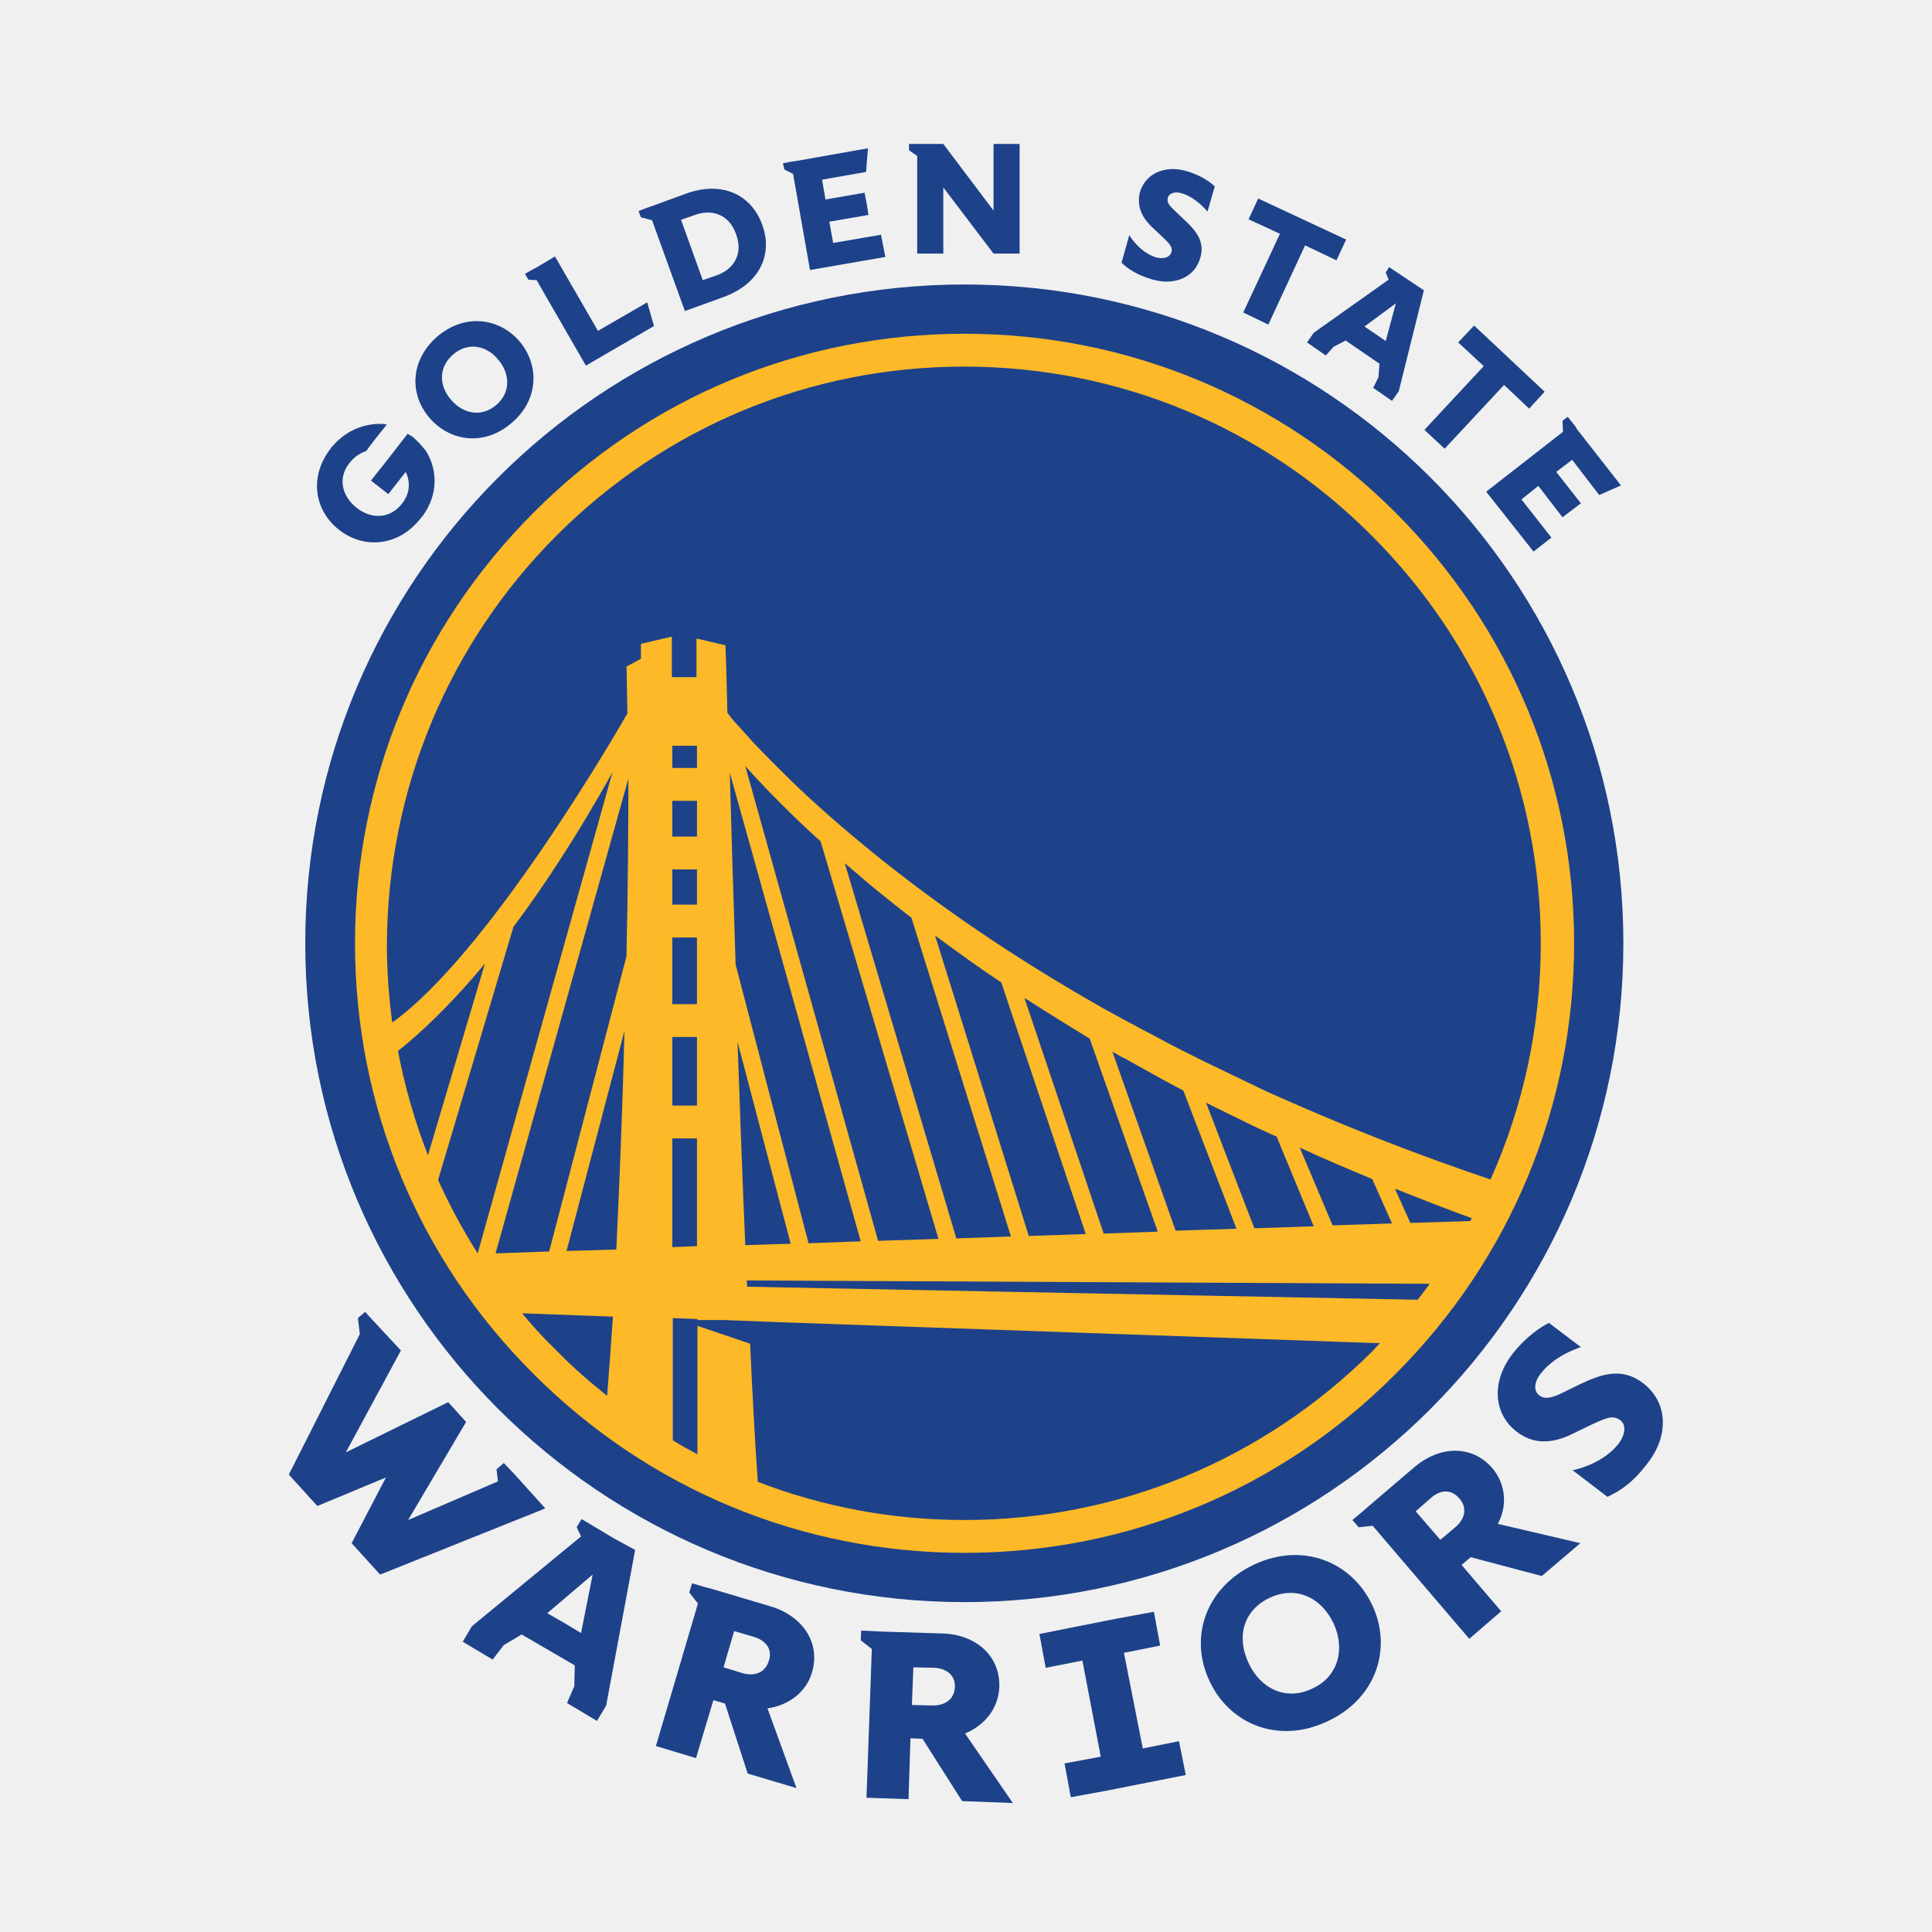
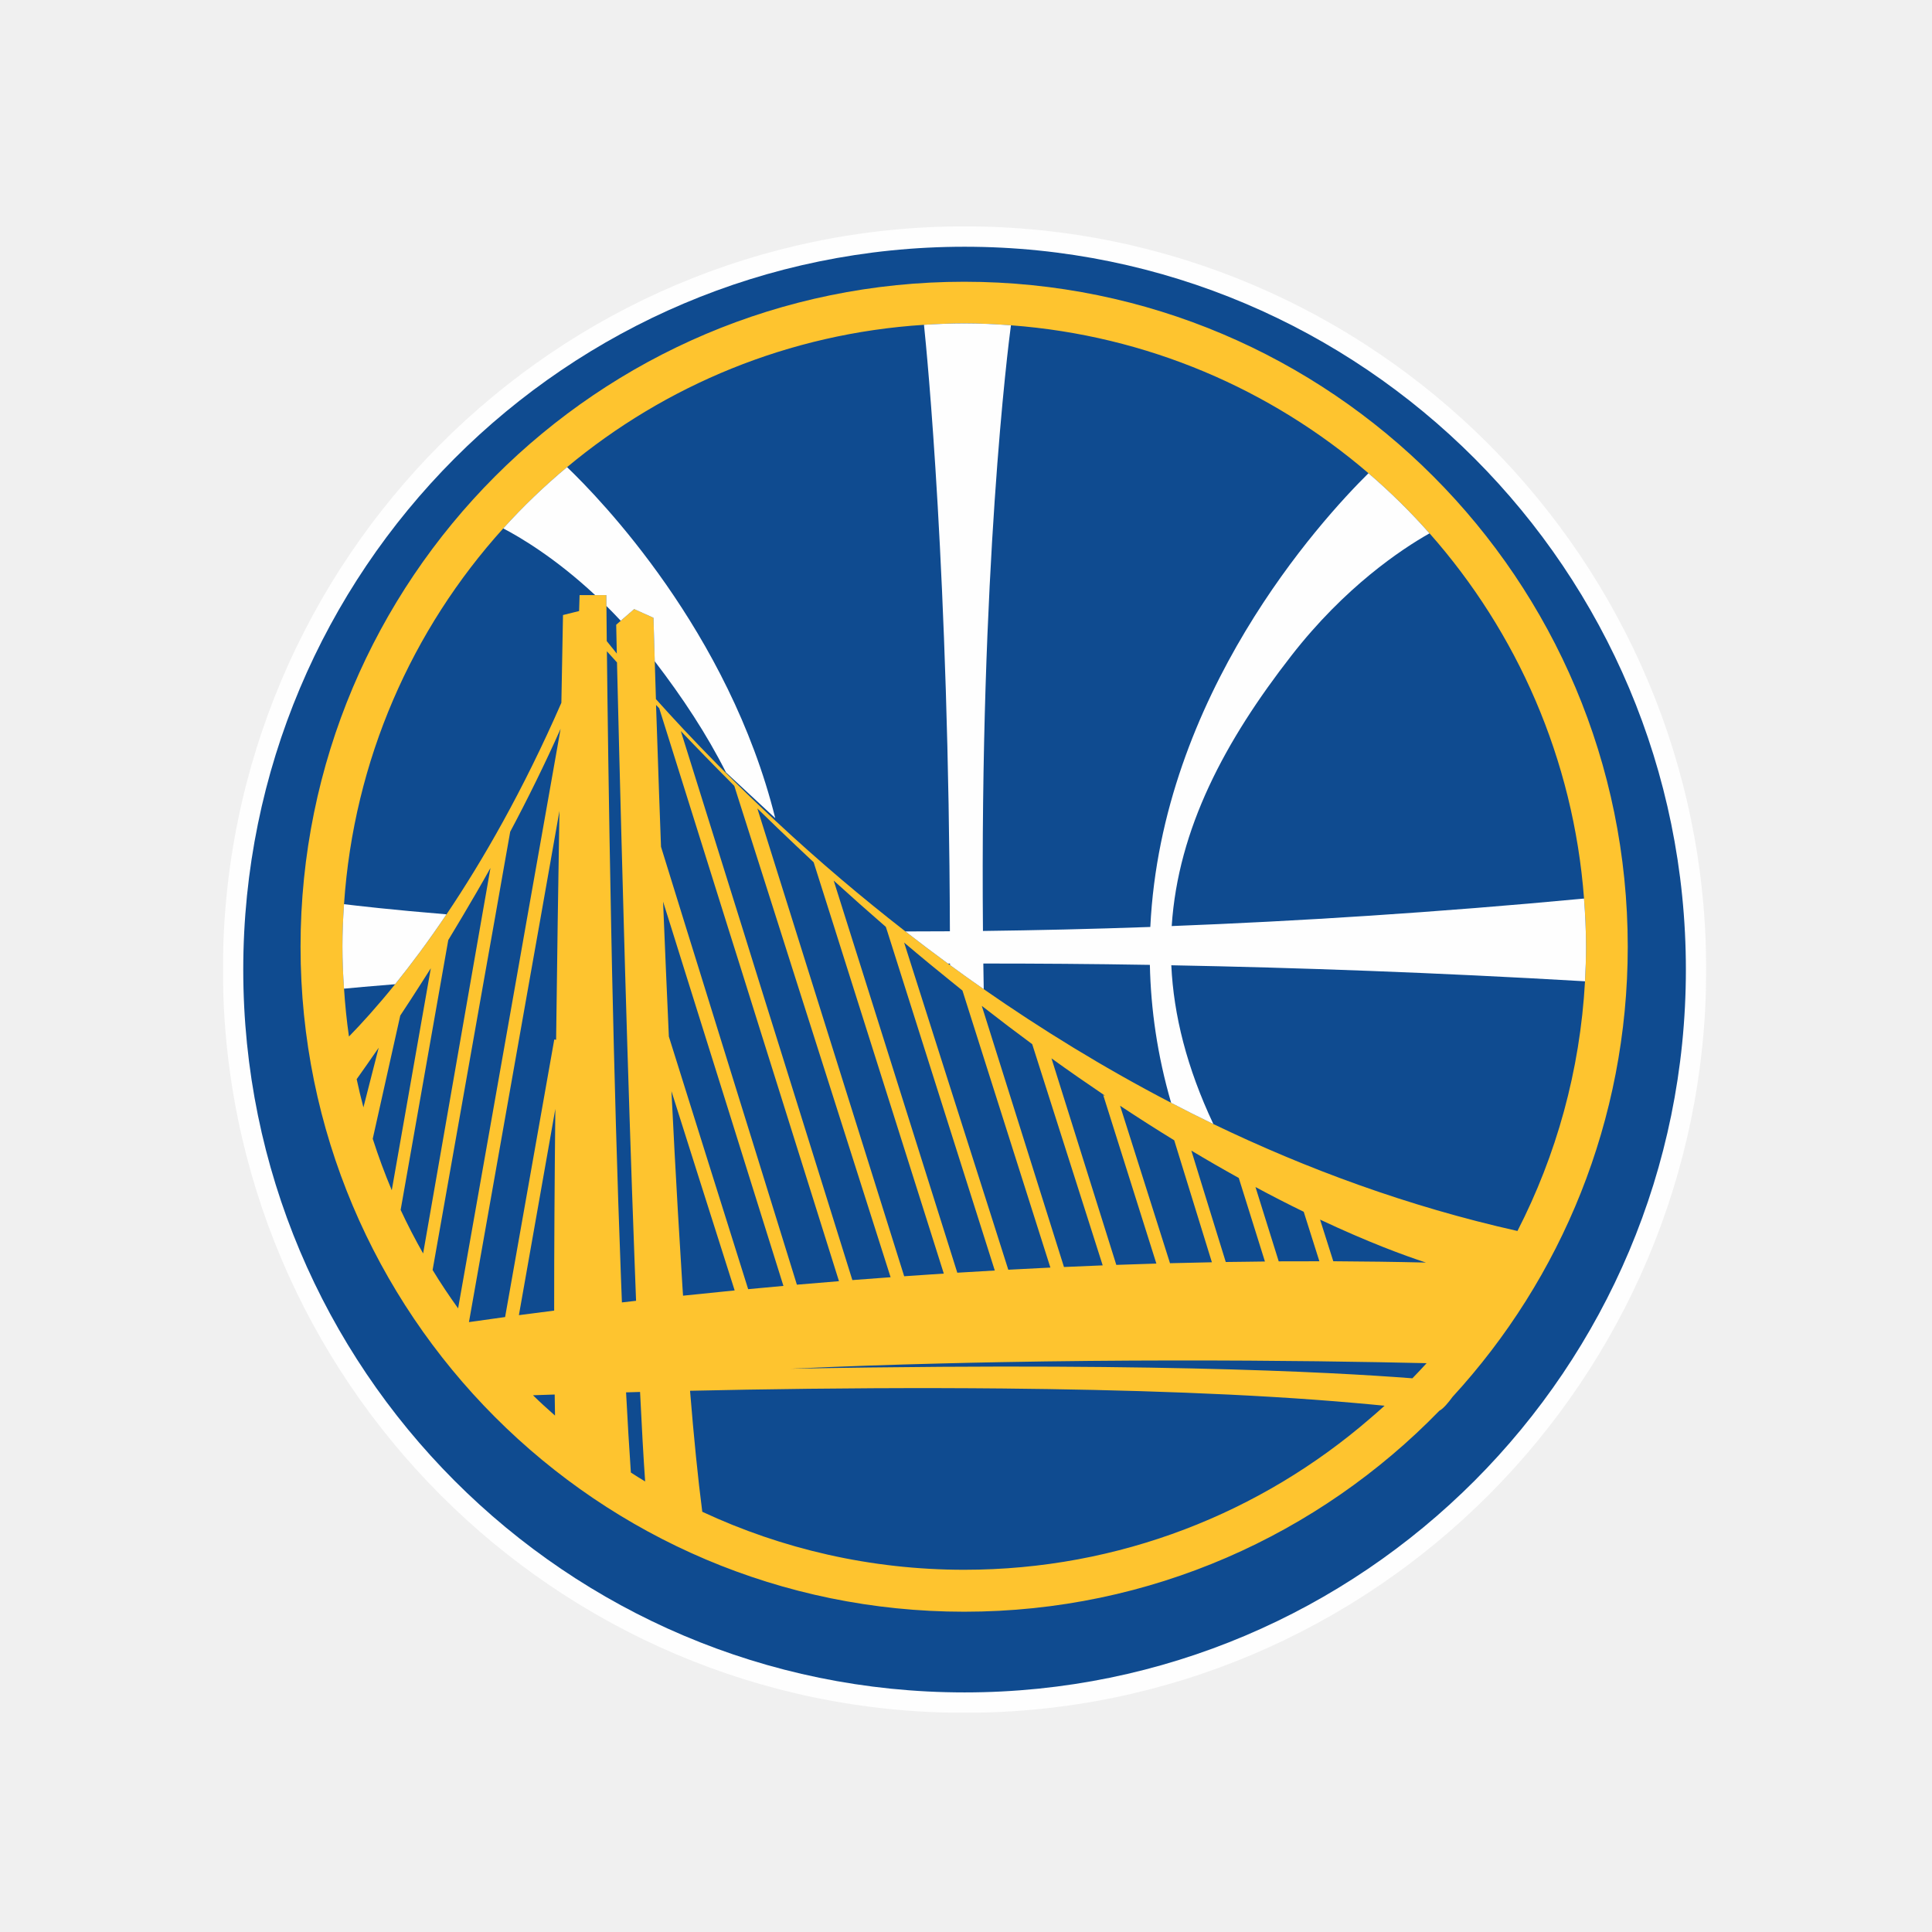
- <svg xmlns="http://www.w3.org/2000/svg" version="1.1" id="Layer_1" x="0px" y="0px" viewBox="0 0 400 400" style="enable-background:new 0 0 400 400;" xml:space="preserve">
-   <style type="text/css">
- 	.st0{fill:#1D428A;}
- 	.st1{fill:#FDB927;}
- </style>
-   <g>
-     <polygon class="st0" points="205.7,43.6 195.3,29.8 191.1,29.8 189.9,29.8 188.2,29.8 188.2,31.1 189.9,32.3 189.9,52.5    195.3,52.5 195.3,38.8 205.7,52.5 211.1,52.5 211.1,29.8 205.7,29.8  " />
-     <polygon class="st0" points="167.7,55.9 183.3,53.2 182.4,48.6 172.5,50.3 171.7,45.9 179.8,44.5 179.5,42.5 179,39.9 170.9,41.3    170.2,37.2 179.3,35.6 179.7,30.7 165,33.3 163.7,33.5 162.1,33.8 162.4,35.1 164.2,36  " />
-     <path class="st0" d="M141.8,64.4l8-2.9c7.4-2.7,10.3-8.7,8-15c-2.3-6.3-8.4-9.1-15.8-6.4l-7.1,2.6L134,43l-1.8,0.7l0.5,1.3l2.3,0.6   L141.8,64.4z M141,45.5l2.9-1c2.9-1.1,6.9-0.6,8.5,4c1.7,4.6-1.1,7.5-4,8.5l-2.9,1L141,45.5z" />
-     <polygon class="st0" points="121.3,75.7 135.4,67.5 134,62.6 123.8,68.5 114.9,53.1 111.2,55.3 109.9,56 108.7,56.7 109.4,57.9    111.1,58  " />
-     <path class="st0" d="M107.5,70.6c-4.3-4.9-11.4-5.7-17-0.9c-5.6,4.9-5.8,12-1.5,16.9c4.3,4.9,11.4,5.8,17,0.9   C111.6,82.7,111.7,75.5,107.5,70.6 M93.4,82.8c-2.6-3-2.6-6.8,0.4-9.4c2.9-2.5,6.7-2.1,9.3,1c2.6,3,2.6,6.9-0.3,9.4   C99.8,86.4,96,85.8,93.4,82.8" />
-     <path class="st0" d="M84.4,89.8l-4.5,5.8l-1.2,1.5l-1.9,2.4l3.6,2.8l3.6-4.6c1,2.1,0.9,4.5-0.8,6.6c0,0,0,0,0,0   c-2.4,3.1-6.3,3.3-9.4,0.8c-3.1-2.5-3.9-6.2-1.4-9.3c0.4-0.5,0.8-0.9,1.3-1.3c0.7-0.5,1.4-0.9,2.1-1.1l1.8-2.4l2.4-3l0.1-0.1   c-0.1,0-0.2,0-0.4-0.1C76,87.5,72,88.8,69,92.2c-0.2,0.2-0.4,0.4-0.5,0.6c-4.6,5.9-3.4,12.9,1.7,16.9c5.1,4,12.3,3.5,16.9-2.4   c0.2-0.2,0.3-0.4,0.5-0.6c3-4.2,3-9,0.9-12.8c-0.2-0.4-0.4-0.7-0.7-1c-0.7-0.9-1.5-1.7-2.4-2.5C85,90.2,84.7,90,84.4,89.8   C84.4,89.8,84.4,89.8,84.4,89.8" />
-     <path class="st0" d="M238.5,47l1.9,1.8c1.7,1.6,2.5,2.3,2.1,3.5c-0.3,0.9-1.4,1.4-3.1,1c-2.1-0.6-4.1-2.3-5.6-4.6l-1.6,5.7   c1.4,1.3,3.1,2.5,6.5,3.5c4.3,1.2,8.6-0.3,9.8-4.5c1-3.3-0.8-5.6-3.3-7.9l-2.3-2.2c-1.1-1-1.3-1.7-1.1-2.4c0.3-0.9,1.4-1.3,2.8-0.9   c1.5,0.4,3.5,1.6,5.4,3.8l1.5-5.2c-0.8-0.8-2.8-2.3-5.9-3.2c-4.7-1.3-8.5,0.7-9.6,4.4C235.4,42.4,236.1,44.7,238.5,47" />
-     <polygon class="st0" points="257.4,64.7 262.6,67.2 270.2,50.8 276.7,53.9 278.7,49.6 260.5,41.1 258.5,45.4 265,48.4  " />
-     <path class="st0" d="M272,68.9l-1.4,2l3.9,2.7l1.6-1.8l2.5-1.3l3.5,2.4l3.5,2.4l-0.2,2.8l-1.1,2.2l3.9,2.7l1.4-2l5.2-20.9l-2.7-1.8   l-2.1-1.4l-0.6-0.4l-1.8-1.2l-0.7,1.1l0.6,1.5L272,68.9z M289,62.8l-2.1,7.8l-2.2-1.5l-2.2-1.5L289,62.8z" />
-     <polygon class="st0" points="301.9,70.9 307.2,75.8 294.9,89 299.1,92.9 311.4,79.7 316.6,84.6 319.8,81.1 305.2,67.4  " />
-     <polygon class="st0" points="318.5,100.6 323.5,107.1 327.3,104.2 322.2,97.7 325.5,95.2 331.1,102.5 335.6,100.5 326.3,88.6    326.4,88.6 324.6,86.3 323.5,87.1 323.6,89.4 307.7,101.8 317.5,114.2 321.2,111.3 315,103.4  " />
-     <path class="st0" d="M336.1,195.3c0,75.3-61.1,136.4-136.4,136.4S63.2,270.7,63.2,195.3S124.3,58.9,199.7,58.9   S336.1,120,336.1,195.3" />
-     <path class="st1" d="M288.9,106.1c-23.8-23.8-55.5-37-89.2-37s-65.4,13.1-89.2,37c-23.8,23.8-37,55.5-37,89.2s13.1,65.4,37,89.2   c23.8,23.8,55.5,37,89.2,37s65.4-13.1,89.2-37c23.8-23.8,37-55.5,37-89.2S312.7,129.9,288.9,106.1 M115.2,110.9   c22.5-22.5,52.5-35,84.4-35c31.9,0,61.9,12.4,84.4,35c22.5,22.5,35,52.5,35,84.4c0,17.1-3.6,33.7-10.4,48.9   c-14.5-4.9-28.7-10.4-42.7-16.6c-1.8-0.8-3.7-1.6-5.5-2.5l-5.4-2.6l-2.7-1.3l-2.7-1.3l-5.4-2.7c-1.8-0.9-3.6-1.9-5.3-2.8l-2.7-1.4   c-0.9-0.5-1.8-1-2.6-1.4l-5.3-2.9l-5.2-3c-13.8-8.1-27.2-17.1-39.8-27.1c-6.3-5-12.4-10.2-18.2-15.7c-2.9-2.8-5.7-5.6-8.5-8.5   c-0.7-0.7-1.4-1.5-2-2.2c-0.7-0.7-1.3-1.5-2-2.2c-0.7-0.7-1.3-1.5-1.9-2.3c0,0-0.1-0.1-0.1-0.1c-0.2-8.8-0.4-14-0.4-14l-6-1.4l0,8   h-5.1l0-8.4l-6.4,1.5l0,3.1l-3,1.6c0.1,2.5,0.1,5.8,0.2,9.7c-2.4,4.2-28.9,49.9-48.7,64c-0.7-5.4-1.1-10.8-1.1-16.3   C80.3,163.5,92.7,133.5,115.2,110.9 M272,253.9l-12.3,0.4l-10-26l2,1l5.5,2.7c1.8,0.9,3.7,1.8,5.5,2.6c0.5,0.2,1,0.5,1.6,0.7   L272,253.9z M269.1,237.6c5,2.3,9.9,4.4,15,6.5l4.1,9.2l-12.3,0.4L269.1,237.6z M256,254.4l-12.6,0.4l-13.1-37.1   c0.8,0.5,1.6,1,2.5,1.4l2.7,1.5c1.8,1,3.6,2,5.4,3l4.1,2.2L256,254.4z M239.7,255l-11.2,0.4l-16.4-48.8c2.5,1.6,5,3.2,7.6,4.8   l5.2,3.2l0.7,0.4L239.7,255z M224.8,255.5l-11.8,0.4l-19.4-62.2c4.5,3.3,9,6.6,13.7,9.7L224.8,255.5z M209.3,256l-11.3,0.4   l-23.1-77.7c1.6,1.4,3.3,2.8,4.9,4.2c2.9,2.4,5.9,4.8,8.9,7.1L209.3,256z M194.3,256.5l-12.5,0.4l-27.5-98.3   c2.4,2.7,4.9,5.3,7.4,7.8c2.7,2.7,5.4,5.3,8.2,7.8L194.3,256.5z M178.2,257l-10.8,0.4l-15.1-57.7c-0.5-14.9-0.9-28.7-1.2-39.7   L178.2,257z M163.7,257.5l-9.4,0.3c-0.6-13.7-1.1-28.2-1.6-42.1L163.7,257.5z M296,265.8c-0.8,1.1-1.6,2.2-2.5,3.3l-138.8-2.7   l-0.1-1.3L296,265.8z M292,253.2l-3.2-7.1c5.3,2.1,10.6,4.2,15.9,6.1c-0.1,0.2-0.2,0.4-0.3,0.6L292,253.2z M144.3,165.9l0,7.3h-5.6   v6.8h5.6l0,7.3h-5.6v6.8h5.6l0,13.8h-5.6v6.8h5.6l0,14.2h-5.6v6.8h5.6l0,22.3l-5.1,0.2l0-103.8h5.1l0,4.6h-5.6v6.8H144.3z    M90.7,244.3l15.6-52.4c6.3-8.4,13.2-18.9,20.5-32l-27.9,99.6C95.8,254.6,93.1,249.6,90.7,244.3 M88.6,239.2   c-2.7-7-4.8-14.2-6.2-21.6c4.4-3.5,10.6-9.2,18-18.1L88.6,239.2z M130.1,161.2c0,10.5-0.1,23.2-0.4,36.8l-16,61.1l-11.1,0.4   L130.1,161.2z M129.3,213.4c-0.4,15.1-1,30.8-1.7,45.3l-10.3,0.3L129.3,213.4z M108.1,271.9l18.8,0.7c-0.4,5.8-0.8,11.3-1.2,16.4   c-3.6-2.9-7.1-5.9-10.3-9.2C112.7,277.2,110.3,274.6,108.1,271.9 M199.7,314.7c-14.9,0-29.3-2.7-42.8-7.9   c-0.6-8.2-1.1-17.9-1.6-28.6l-10.9-3.7l0,26.6c-1.7-0.9-3.5-1.9-5.1-2.9l0-25.3l5.1,0.2v0.2l5.6,0l10.1,0.4l125.6,4.4   c-0.5,0.5-1,1-1.5,1.6C261.5,302.3,231.5,314.7,199.7,314.7" />
-     <polygon class="st0" points="240.2,340.7 238.9,333.7 231.3,335.1 222.7,336.8 215.2,338.3 216.5,345.3 224.1,343.8 227.9,363.7    220.4,365.1 221.7,372.1 229.3,370.7 237.9,369 245.5,367.5 244.1,360.5 236.6,362 232.7,342.2  " />
-     <path class="st0" d="M284.1,332.3c4.2,8.9,0.9,19.4-9.3,24.1c-10.2,4.8-20.3,0.5-24.4-8.4c-4.2-8.9-0.9-19.3,9.3-24.1   C269.8,319.2,279.9,323.4,284.1,332.3 M276.1,336.1c-2.6-5.5-7.9-7.8-13.2-5.3c-5.4,2.5-7,8-4.4,13.5c2.5,5.4,7.8,7.9,13.2,5.3   C277,347.2,278.6,341.5,276.1,336.1" />
-     <path class="st0" d="M309,304c-4.3-5-11-4.6-16.1-0.3l-9.6,8.2l-1.5,1.3l-1.8,1.5l1.3,1.5l2.9-0.3l20,23.4l6.6-5.7l-8.2-9.6   l1.9-1.6l14.7,3.9l8-6.8l-17.1-4C312.1,311.9,311.8,307.3,309,304 M301.3,316.2l-3.1,2.6l-5.1-5.9l3.2-2.8c1.8-1.6,4.1-1.9,5.8,0.1   C303.9,312.2,303.3,314.5,301.3,316.2" />
-     <path class="st0" d="M341.3,302.7c-3.2,4.3-5.9,6-8.5,7.2l-7.2-5.5c4-0.9,7.5-2.9,9.5-5.5c1.6-2.1,1.5-4.1,0.3-4.9   c-1.5-1.1-3-0.4-6.2,1.1l-3.7,1.8c-4.5,2.2-8.3,2-11.5-0.5c-4.6-3.5-5.4-10-1-15.9c2.9-3.8,6.2-5.9,7.7-6.6l6.6,5   c-4.3,1.5-6.9,3.6-8.4,5.6c-1.3,1.7-1.4,3.5-0.2,4.4c0.9,0.7,2,0.7,4.1-0.2l4.3-2.1c4.6-2.2,8.7-3.5,13-0.3   C345.5,290.4,345.4,297.3,341.3,302.7" />
-     <path class="st0" d="M206.9,349.3c0.2-6.6-5-10.9-11.7-11.1l-12.6-0.4l-1.9-0.1l-2.4-0.1l-0.1,2l2.3,1.8l-1.1,30.8l8.7,0.3   l0.4-12.6l2.5,0.1l8.2,12.9l10.5,0.4l-9.9-14.4C203.9,357.2,206.7,353.7,206.9,349.3 M192.9,353.1l-4.1-0.1l0.3-7.8l4.3,0.1   c2.4,0.1,4.4,1.4,4.3,4C197.6,351.9,195.5,353.2,192.9,353.1" />
-     <path class="st0" d="M168.1,346.3c1.9-6.3-2.1-11.8-8.5-13.7l-12.1-3.6l-1.9-0.5l-2.3-0.7l-0.6,1.9l1.8,2.3l-8.7,29.5l8.3,2.5   l3.6-12l2.4,0.7l4.7,14.5l10.1,3l-6-16.5C163.2,353.1,166.9,350.4,168.1,346.3 M153.7,346.4l-3.9-1.2l2.2-7.5l4.1,1.2   c2.3,0.7,3.9,2.4,3.1,4.9C158.4,346.4,156.2,347.1,153.7,346.4" />
-     <path class="st0" d="M127.1,318.5l-3-1.8l-1.2-0.7l-2.5-1.5l-1,1.7l0.9,1.9l-22.6,18.6l-1.9,3.2l6.2,3.7l2.3-3l3.7-2.2l5.5,3.2   l5.5,3.2l-0.1,4.3l-1.5,3.5l6.2,3.7l1.9-3.2l6-32.2L127.1,318.5z M116.8,336l-3.5-2l9.4-8l-2.4,12.1L116.8,336z" />
-     <polygon class="st0" points="106.5,305.2 106.5,305.2 104.3,302.9 102.8,304.2 103.1,306.7 84.5,314.7 96.5,294.4 92.8,290.3    71.6,300.7 83,279.6 76.4,272.5 76.4,272.5 75.6,271.6 74.1,272.9 74.5,276.2 59.8,305.3 65.7,311.8 79.9,305.9 72.8,319.5    78.7,326 112.9,312.3  " />
+ <svg xmlns="http://www.w3.org/2000/svg" xmlns:xlink="http://www.w3.org/1999/xlink" width="500" height="500" viewBox="0 0 500 500">
+   <defs>
+     <path id="a" d="M383.873.74H0v384.685h383.873z" />
+   </defs>
+   <g fill="none" fill-rule="evenodd">
+     <g transform="translate(57.6923 57.8439)">
+       <mask id="b" fill="#fff">
+         <use xlink:href="#a" />
+       </mask>
+       <path d="M191.941.738C86.107.738-.002 87.027-.002 193.092c0 106.055 86.109 192.333 191.943 192.333 105.834 0 191.932-86.278 191.932-192.333C383.873 87.027 297.775.738 191.941.738" fill="#FEFEFE" fill-rule="nonzero" mask="url(#b)" />
+     </g>
+     <path d="M249.634 63.856c-103.129 0-186.68 83.778-186.68 187.08 0 103.302 83.551 187.059 186.68 187.059 103.097 0 186.67-83.757 186.67-187.059 0-103.302-83.572-187.08-186.67-187.08" fill="#0F4B90" fill-rule="nonzero" />
+     <path d="M392.714 318.576c-28.398-6.371-54.701-16.116-78.699-27.677-3.695-1.793-7.336-3.628-10.925-5.495-17.567-9.124-33.766-19.154-48.501-29.406-2.968-2.078-5.894-4.156-8.726-6.234-.189-.127-.358-.264-.526-.38-3.789-2.774-7.442-5.548-11.01-8.322-5.81-4.525-11.336-9.018-16.557-13.448a491.638 491.638 0 0 1-16.904-15.03c-4.589-4.261-8.862-8.385-12.788-12.309-.842-.823-1.631-1.635-2.431-2.447-6.189-6.276-11.536-12.024-15.893-16.897-.126-3.713-.221-6.961-.305-9.799-.221-7.098-.326-11.244-.326-11.244l-5-2.268-3.473 3.038-1.179 1.023s.053 2.742.158 7.468c-1.074-1.318-1.895-2.352-2.6-3.228-.042-3.987-.063-7.056-.084-9.092-.021-1.814-.021-2.816-.021-2.816h-6.926l-.126 4.124-4.168 1.034s-.168 8.754-.421 22.709c-9.936 22.751-20.335 40.798-29.724 54.752-4.758 7.067-9.262 13.068-13.304 18.089-4.684 5.791-8.778 10.294-11.946 13.532-.589-4.082-1-8.216-1.274-12.383-.253-3.607-.41-7.236-.41-10.906 0-3.692.158-7.33.41-10.969 2.505-37.317 17.63-71.164 41.207-97.248 5.115-5.664 10.652-10.969 16.515-15.853 25.377-21.148 57.353-34.596 92.372-36.832 3.452-.222 6.905-.38 10.41-.38 4.073 0 8.094.211 12.094.506 35.229 2.616 67.258 16.591 92.53 38.287a161.821 161.821 0 0 1 15.799 15.547c22.619 25.567 37.239 58.38 39.986 94.516.316 4.114.516 8.248.516 12.425 0 3.027-.105 6.023-.263 8.997-1.284 23.183-7.452 45.059-17.483 64.614zM94.054 286.585c-.642-2.415-1.221-4.852-1.747-7.299 1.684-2.363 3.568-5.052 5.694-8.132l-3.947 15.431zm16.83-32.528l-9.494 53.971c-1.831-4.335-3.473-8.786-4.926-13.311l7.126-31.895c1.789-2.7 3.694-5.622 5.61-8.638.768-1.192 1.516-2.352 2.295-3.597l-.611 3.47zm30.334-43.593l-4.905 27.677-2.547 14.461-15.209 86.004c-2.316-3.238-4.537-6.529-6.599-9.936l13.378-75.573 2.758-15.505 2.316-13.153 1.631-9.187c4.547-8.543 8.957-17.488 13.041-26.632l-3.863 21.844zm75.005 30.514l2.737 8.659 25.293 79.96c-3.473.232-6.873.454-10.252.696l-25.261-80.488-2.81-8.965-1.263-4.029-8.662-27.582c1.758 1.73 3.505 3.407 5.242 5.084 3.147 3.017 6.263 5.98 9.326 8.839l5.652 17.825zm13.42.084l2.663 8.406 13.157 41.536 11.967 37.739.011.063h-.011c-3.263.179-6.494.369-9.684.57l-2.958-9.398-22.188-70.404-2.705-8.565-4.137-13.121c4.568 4.156 9.073 8.153 13.494 11.982l.39 1.192zm55.732 86.415c-3.368.127-6.705.274-10.02.422l-20.63-65.552-.642-2.025c.2.169.4.295.6.454a582.557 582.557 0 0 0 12.452 9.451l18.241 57.252zm28.261-.802c-3.631.074-7.252.148-10.841.243l-12.915-40.745c4.842 3.196 9.494 6.17 14.009 8.934l9.747 31.569zm27.998-11.043c12.357 5.812 21.693 9.261 27.398 11.117-8.041-.19-16.03-.295-23.977-.338l-3.421-10.78zm-16.715-8.427a342.08 342.08 0 0 0 12.483 6.402l4.052 12.805c-1.221 0-2.431.011-3.652.011-2.295 0-4.589 0-6.873.011l-4.21-13.459-1.8-5.769zm-16.599-9.43a406.325 406.325 0 0 0 12.273 7.077l6.768 21.622c-1.853.021-3.684.053-5.547.074-1.526.021-3.063.032-4.589.053l-6.178-19.977-2.726-8.849zm-22.872-14.577c.2.116.368.253.568.38l-.495-.148 13.746 43.582c-3.484.105-6.936.222-10.368.338l-16.778-53.455c4.558 3.291 8.978 6.36 13.304 9.282l.074.243.021.011-.074-.232zm-51.459-39.258c2.21 1.877 4.379 3.681 6.536 5.464 1.789 1.477 3.558 2.911 5.326 4.335 1.073.865 2.158 1.772 3.231 2.616l5.957 18.785 16.799 52.906c-3.673.169-7.305.369-10.894.559l-4.273-13.448-11.052-34.659-9.883-31.062-1.747-5.495zm109.602 111.413c-18.893-.928-46.46-1.719-84.52-1.688-4.989.011-10.157.032-15.514.063-12.052.084-24.924.232-38.902.496 13.104-.601 26.166-1.044 38.934-1.361 5.2-.137 10.325-.243 15.388-.338 31.292-.591 60.059-.496 81.951-.232 11.525.137 21.156.338 28.282.496-1.2 1.329-2.442 2.626-3.684 3.913-5.378-.411-12.63-.896-21.935-1.35zm-165.008 4.578c18.714-.422 41.176-.728 64.721-.686 5.368.011 10.768.042 16.188.095 31.576.306 63.963 1.339 91.224 3.755 2.558.232 5.147.454 7.61.707-1.2 1.118-2.453 2.173-3.695 3.249-28.198 24.407-64.911 39.205-105.097 39.205-24.219 0-47.175-5.4-67.784-15.009-1.126-8.638-2.189-19.291-3.168-31.316zm-11.62 23.468c-1.253-.738-2.474-1.529-3.695-2.31-.442-6.381-.853-13.353-1.242-20.747 1.179-.042 2.41-.063 3.621-.105.442 9.081.874 16.939 1.316 23.162zm8.473-69.835c-.6-10.242-1.147-20.705-1.663-31.168l7.157 22.603 4.368 13.743 4.831 15.22c-4.631.454-9.062.907-13.357 1.361-.063-.833-.105-1.688-.168-2.521-.4-6.276-.789-12.699-1.168-19.239zm-3.558-73.632c-.084-2.183-.179-4.451-.274-6.592l2.095 6.666 3.326 10.642 12.168 38.825 4.094 13.1 9.462 30.218c-3.095.274-6.147.559-9.126.844l-6-19.112-4.294-13.648L173.1 268.254c-.263-5.886-.526-11.708-.768-17.435a6449.35 6449.35 0 0 1-.453-10.885zm-37.587 100.433l9.431-53.381c-.2 18.753-.316 36.853-.305 52.199-3.284.411-6.294.802-9.126 1.181zm9.347 25.989c-1.947-1.709-3.852-3.449-5.705-5.263 1.684-.053 3.526-.116 5.621-.19.021 1.93.053 3.744.084 5.453zm-3.884-127.993l5.031-28.499c-.147 8.965-.305 18.669-.453 28.763-.063 4.409-.126 8.892-.179 13.416-.084 5.643-.158 11.339-.232 17.055l-.474-.084-12.725 71.839c-3.558.485-6.663.928-9.357 1.308l15.893-89.759 2.495-14.039zm36.439-49.162c2.105 2.215 4.231 4.398 6.326 6.561 2.242 2.299 4.452 4.556 6.663 6.761.274.285.579.591.853.865l1.105 3.491 6.505 20.43 4.284 13.469 2.894 9.113.116.369 25.545 80.287c-3.347.243-6.642.496-9.894.738l-18.177-58.18-4.084-13.037-3.105-9.957-2.968-9.546-14.336-45.86-1.726-5.506zm-6.41-6.761c.284.295.547.57.821.854l3.295 10.495 14.641 46.694 3.063 9.725 5.326 17.013 3.989 12.699 16.209 51.651c-3.705.295-7.326.601-10.894.907l-10.852-35.007-4.031-12.963-10.546-33.984-3.231-10.379-6.505-21c-.358-9.619-.674-18.405-.926-26.21-.126-3.734-.253-7.299-.358-10.495zm-12.715-13.88c.874.981 1.747 1.909 2.61 2.879.147 5.748.347 13.828.579 23.5.326 12.625.726 27.982 1.189 44.563.105 3.85.21 7.763.326 11.729.726 25.008 1.579 51.851 2.474 75.71.116 3.291.242 6.539.368 9.704-1.253.148-2.442.285-3.663.422-.084-2.152-.158-4.377-.253-6.561-.979-25.472-1.726-53.254-2.295-79.138-.084-4.061-.158-8.069-.242-12.014-.316-15.642-.547-30.218-.737-42.791-.169-11.18-.274-20.821-.358-28.003zM119.799 236.97c2.358-3.987 4.747-8.058 7.126-12.33l-.968 5.59-1.252 7.12-2.789 15.958-12.409 71.09c-2.084-3.671-4.031-7.426-5.821-11.275l10.462-59.287 1.863-10.547c.453-.728.916-1.529 1.358-2.257a459.365 459.365 0 0 0 2.431-4.061zM249.536 72.915c-94.856 0-171.755 77.028-171.755 172.092 0 95.075 76.899 172.103 171.755 172.103 48.228 0 91.772-19.935 122.969-52.01 1.052-.559 2.305-2.078 3.41-3.586 28.145-30.651 45.344-71.543 45.344-116.507 0-95.064-76.868-172.092-171.723-172.092z" fill="#FEC42F" fill-rule="nonzero" />
+     <path d="M88.621 244.97c0 3.671.158 7.299.41 10.896 2.295-.222 6.757-.633 13.22-1.15 4.042-5.01 8.547-11.011 13.304-18.089-14.346-1.181-23.398-2.247-26.524-2.626-.253 3.628-.41 7.278-.41 10.969m321.838 0c0-4.187-.2-8.322-.516-12.425-38.344 3.618-74.057 5.854-106.707 7.12 1.653-25.208 13.788-47.928 30.956-69.961 13.873-17.846 28.482-27.55 35.766-31.674-4.905-5.548-10.178-10.737-15.799-15.558-12.546 12.414-53.543 57.42-56.459 117.425-15.146.538-29.587.865-43.312 1.034-.832-93.524 6.505-151.219 7.242-156.746-4-.295-8.01-.496-12.094-.496-3.505 0-6.957.158-10.41.369.789 7.52 6.431 64.898 6.705 156.957-3.884.021-7.726.042-11.504.042 3.568 2.774 7.221 5.548 11.01 8.322h.526v.38c2.831 2.088 5.757 4.166 8.726 6.234-.032-2.236-.063-4.441-.105-6.634 13.673 0 28.04.095 43.102.348.242 11.455 1.926 23.394 5.505 35.703 3.589 1.867 7.231 3.702 10.925 5.495-6.852-14.545-10.283-28.162-10.883-41.093 32.745.612 68.595 1.899 107.065 4.145.158-2.974.263-5.959.263-8.986M146.754 120.89c-5.863 4.894-11.399 10.189-16.515 15.863 4.157 2.162 13.346 7.52 23.788 17.266h2.894s0 .992.021 2.806c1.221 1.224 2.463 2.489 3.705 3.829l3.473-3.027 5 2.257s.105 4.156.326 11.254c7.221 9.408 13.504 18.954 18.441 28.763l12.746 11.834c-12.041-48.36-45.386-82.713-53.88-90.845" fill="#FEFEFE" fill-rule="nonzero" />
+     <path d="M0 0h500v500H0z" />
  </g>
</svg>
